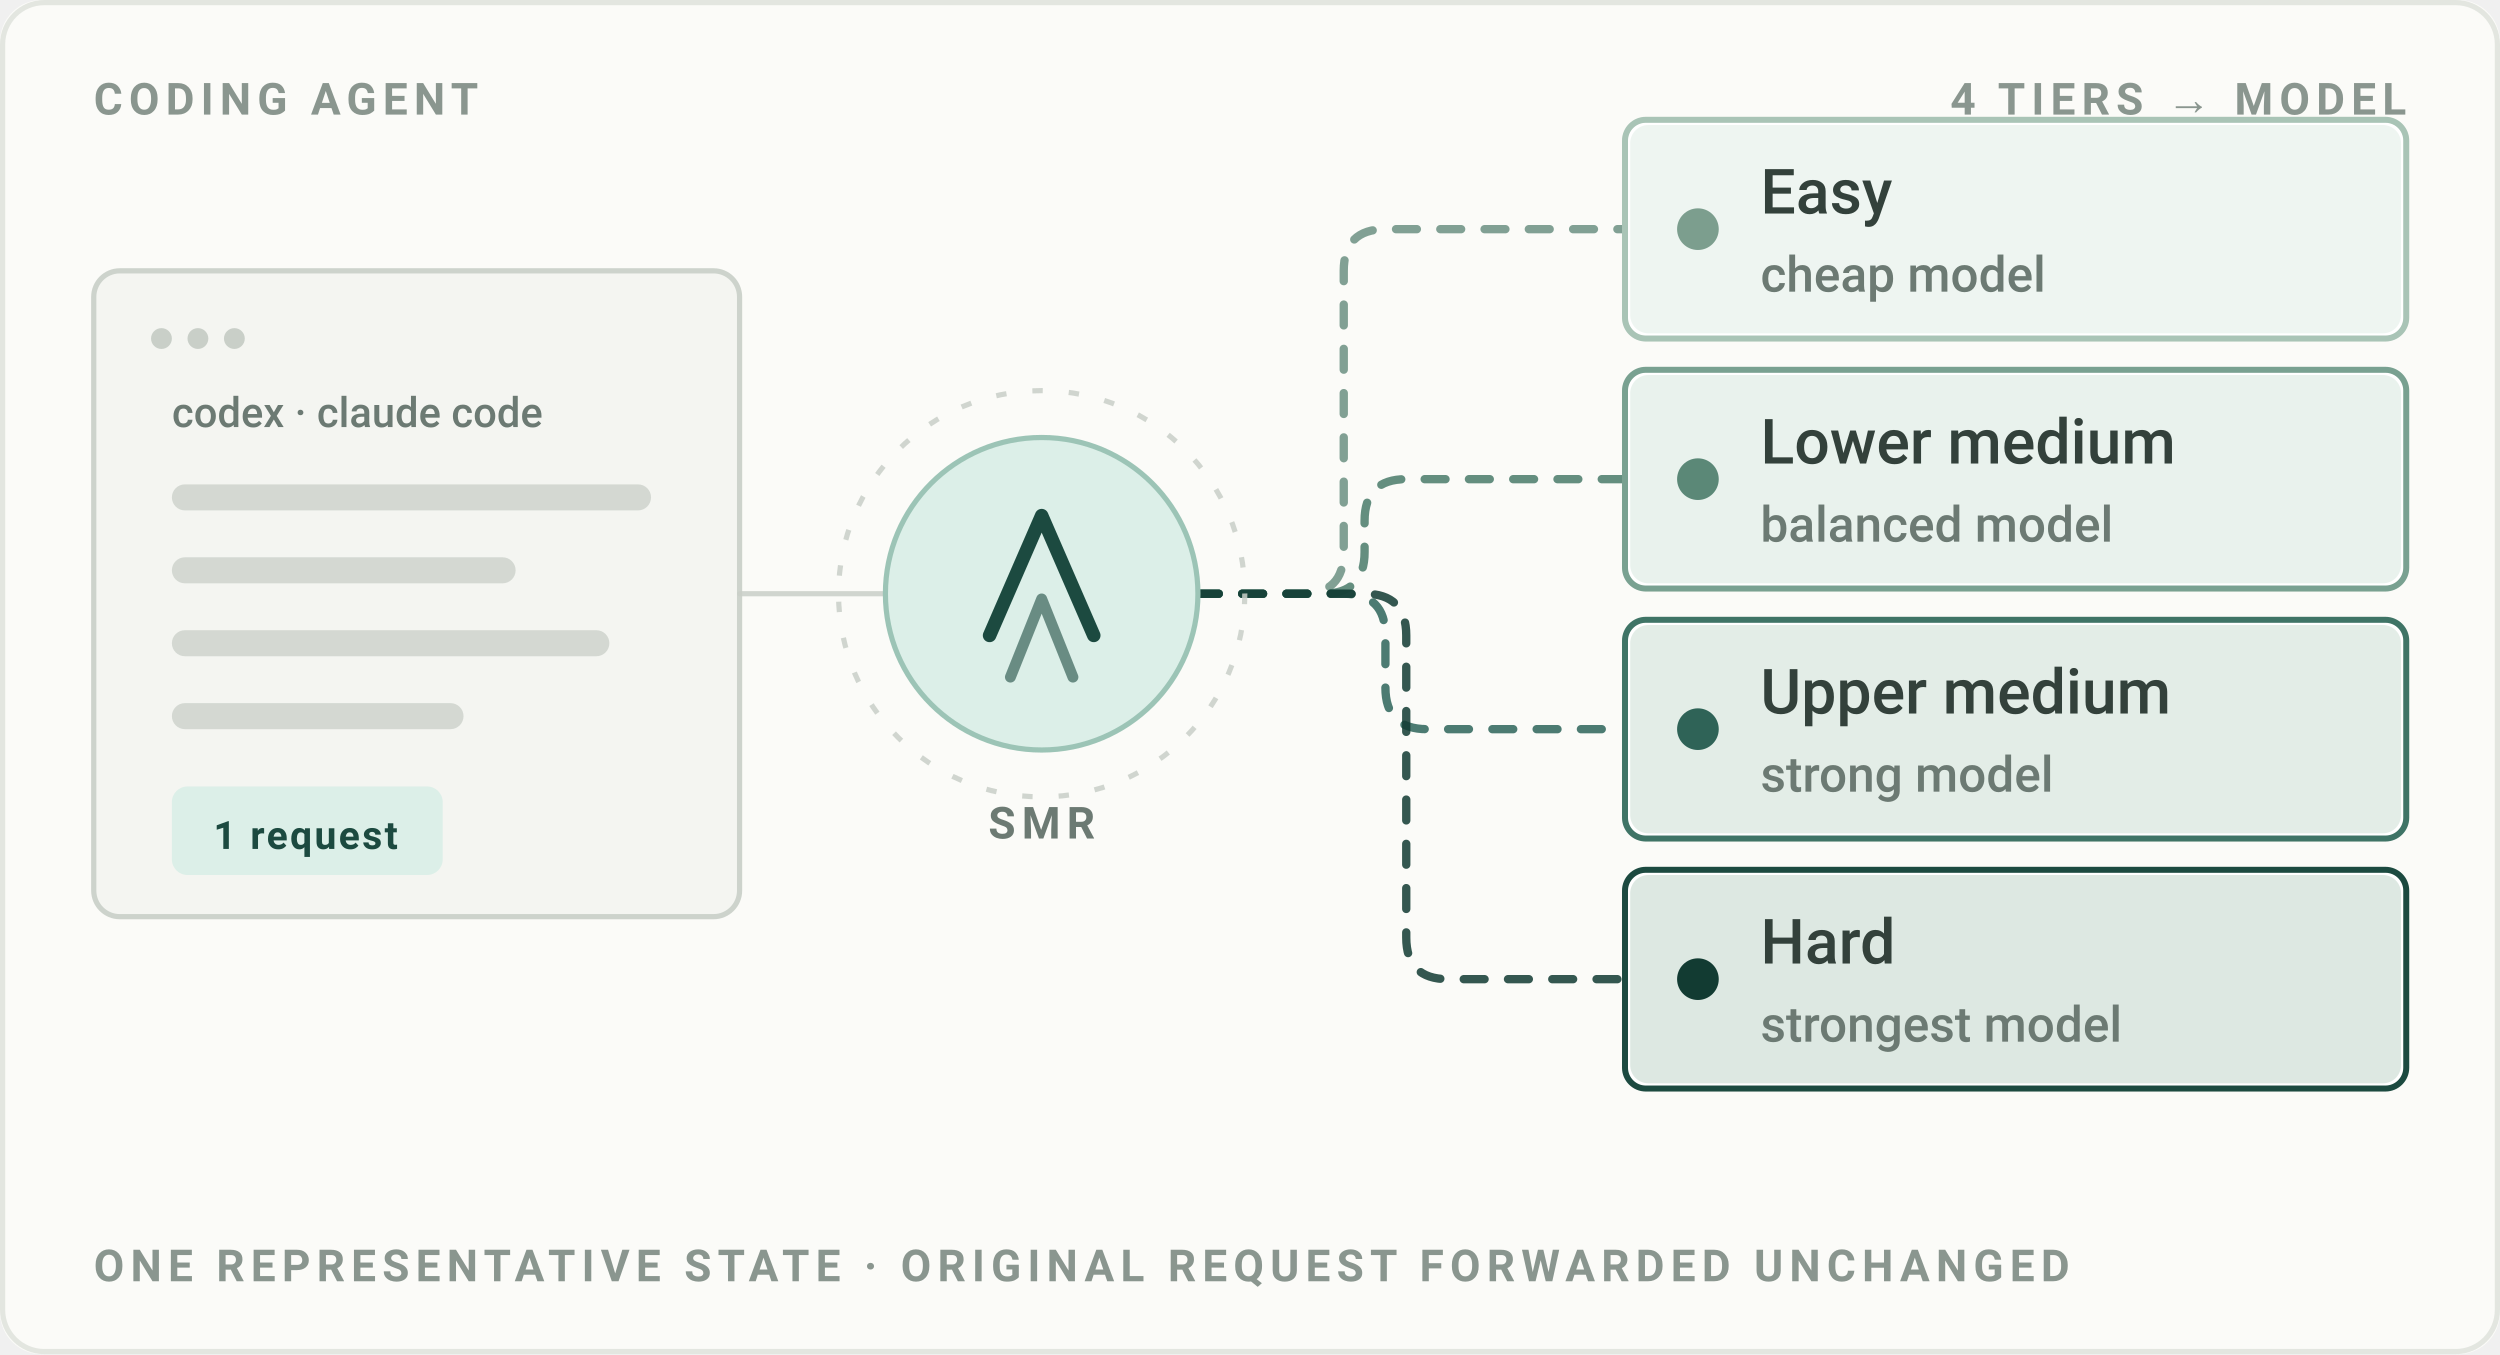
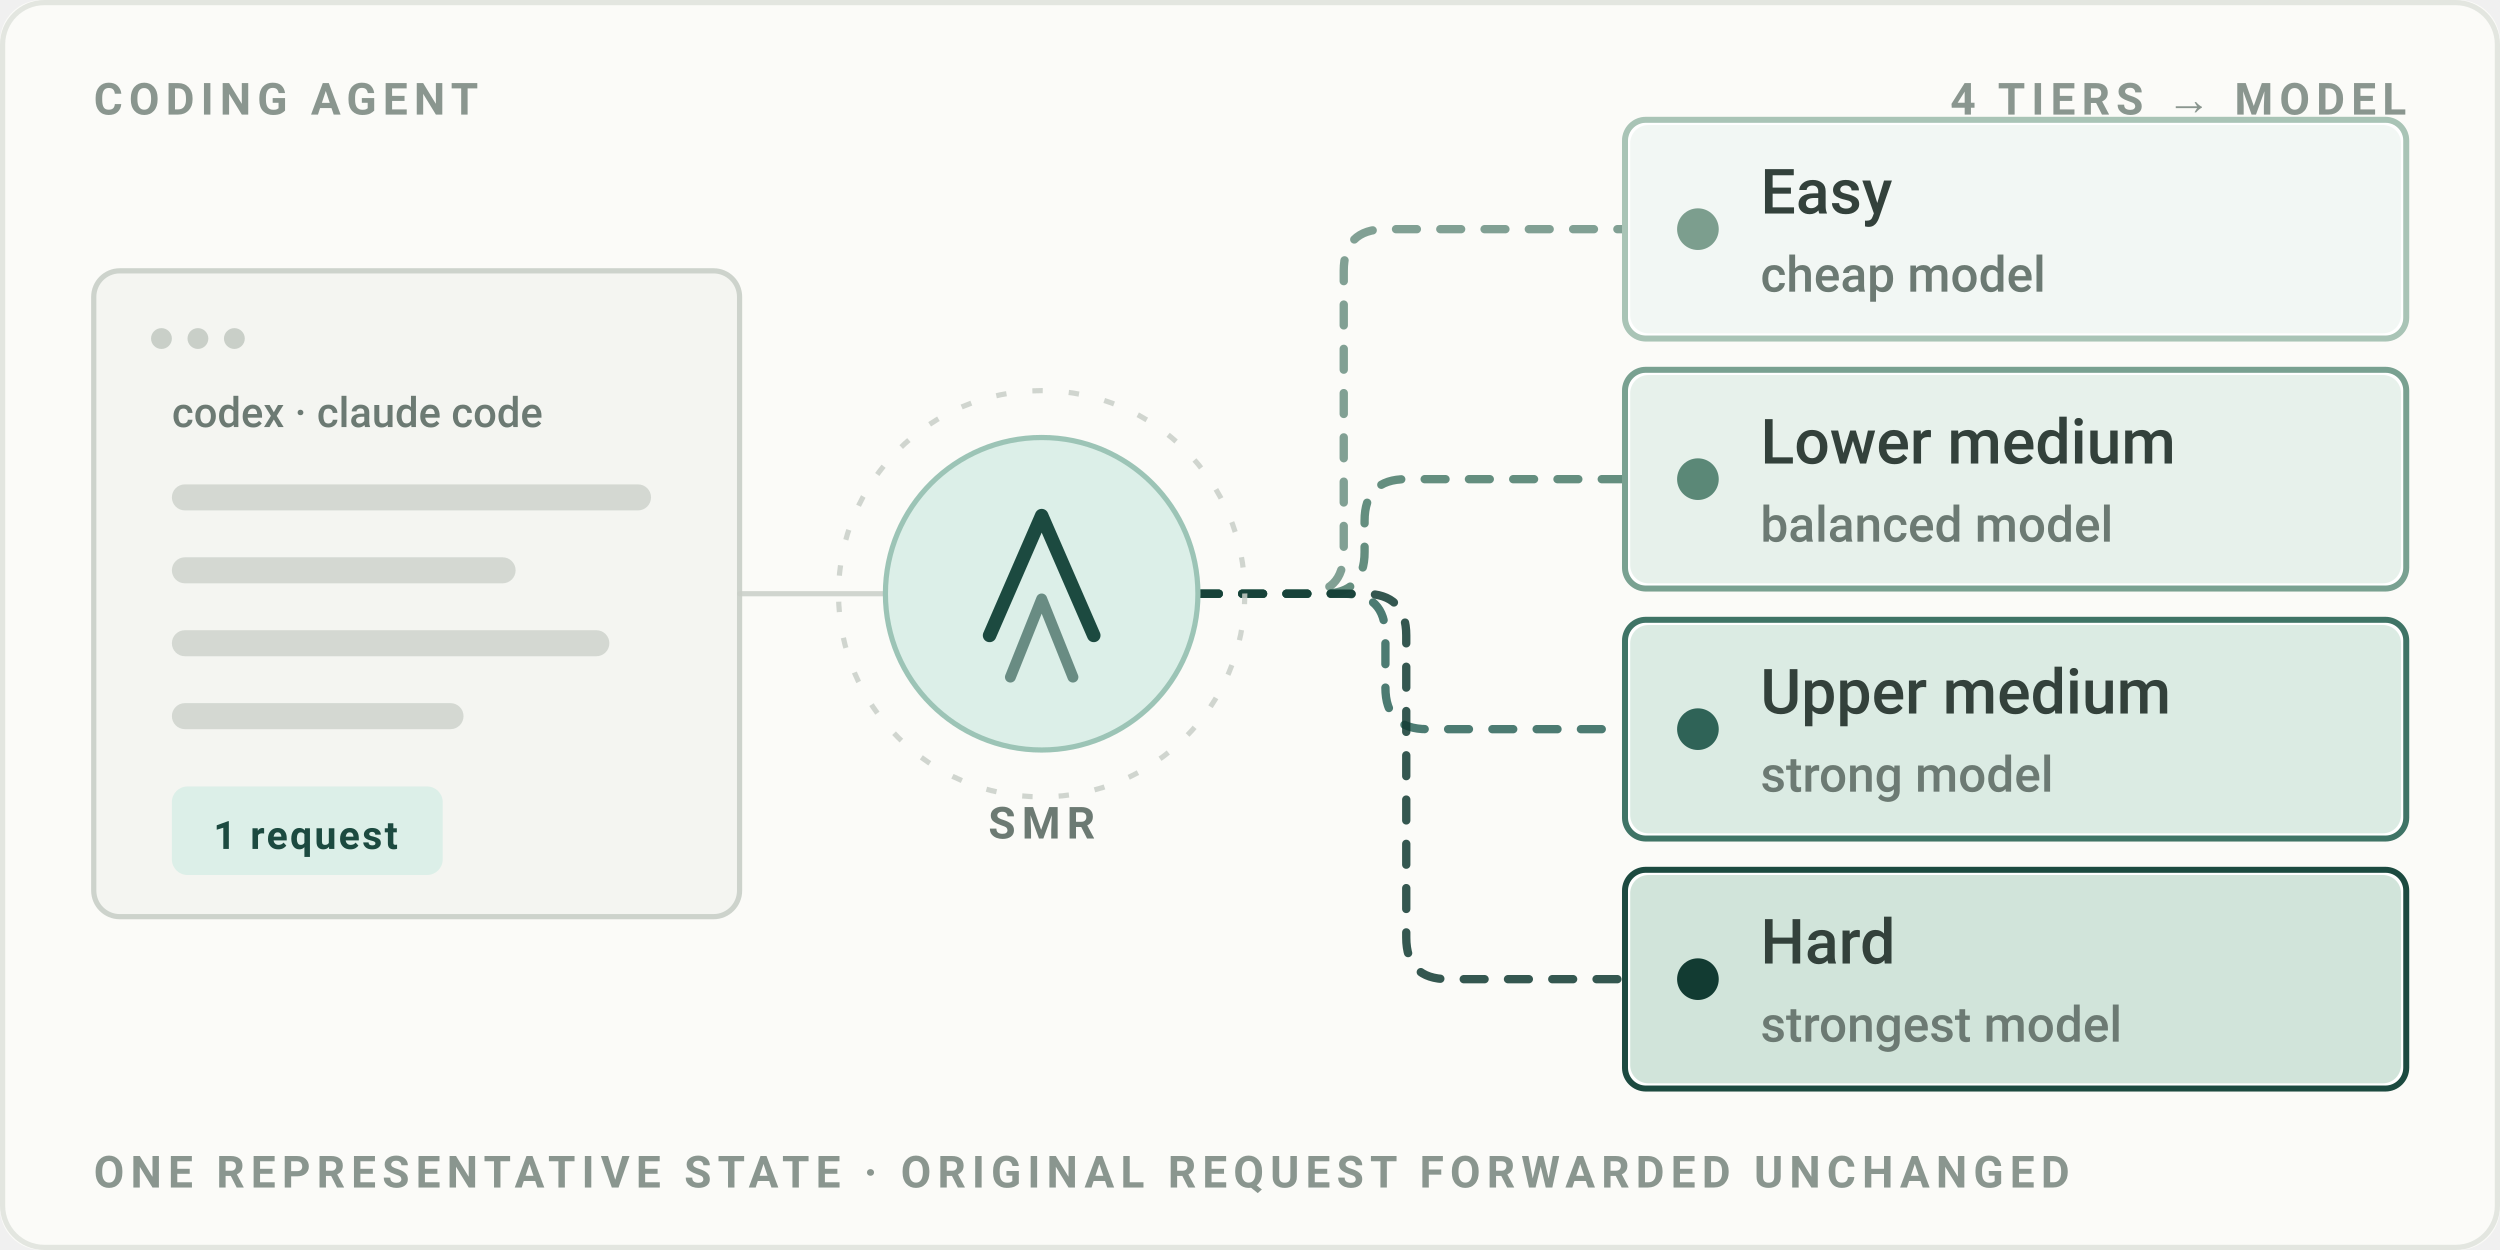
- <svg xmlns="http://www.w3.org/2000/svg" viewBox="0 0 480 260" width="480" height="260" role="img" aria-labelledby="flowTitle flowDesc">
+ <svg xmlns="http://www.w3.org/2000/svg" viewBox="0 0 480 240" width="480" height="240" role="img" aria-labelledby="flowTitle flowDesc">
  <defs>
    <style>
      .paper   { fill: #FBFBF8; }
      .frame   { fill: none; stroke: #E3E6E0; stroke-width: 1; }
      .eyebrow { fill: #8A968F; font: 600 8.5px/1 -apple-system, "Segoe UI", Roboto, "Helvetica Neue", Arial, sans-serif; letter-spacing: .14em; }
      .card    { fill: #F4F5F1; stroke: #CDD3CC; stroke-width: 1; }
      .dot     { fill: #C9CFC8; }
      .src-label { fill: #6C7A73; font: 500 8px/1 -apple-system, "Segoe UI", Roboto, "Helvetica Neue", Arial, sans-serif; }
      .src-line  { fill: #C9CFC8; opacity: .75; }
      .chip      { fill: #DCEFE8; }
      .chip-label { fill: #1C4A40; font: 700 7.5px/1 -apple-system, "Segoe UI", Roboto, "Helvetica Neue", Arial, sans-serif; letter-spacing: .06em; }
      .spine   { fill: none; stroke: #C9CFC8; stroke-width: 1; stroke-linecap: round; opacity: .85; }
      .bus     { fill: none; stroke: #C9CFC8; stroke-width: 1; stroke-linecap: round; stroke-dasharray: 2 5; opacity: .8; }
      .hub-orbit { fill: none; stroke: #C9CFC8; stroke-width: 1; stroke-dasharray: 2 5; opacity: .85; }
      .hub-disc  { fill: #DCEFE8; stroke: #9CC4B6; stroke-width: 1; }
      .hub-mark  { fill: none; stroke: #1C4A40; stroke-width: 2.6; stroke-linecap: round; stroke-linejoin: round; }
      .hub-mark-inner { opacity: .6; stroke-width: 2.1; }
      .hub-label { fill: #6C7A73; font: 700 8.5px/1 -apple-system, "Segoe UI", Roboto, "Helvetica Neue", Arial, sans-serif; letter-spacing: .14em; }
      .tile      { fill: #FFFFFF; stroke: #E3E6E0; stroke-width: 1; }
      .tile-tint { fill: #F1F6F3; }
      .tier-name { fill: #33413B; font: 550 12px/1 -apple-system, "Segoe UI", Roboto, "Helvetica Neue", Arial, sans-serif; }
      .tier-model { fill: #6C7A73; font: 500 9.5px/1 -apple-system, "Segoe UI", Roboto, "Helvetica Neue", Arial, sans-serif; }
      .route  { fill: none; stroke-width: 1.6; stroke-linecap: round; stroke-dasharray: 4 4.5; opacity: .85; }
      .easy   { stroke: #6C9182; } .easy-fill   { fill: #7C9E8E; }
      .lower  { stroke: #4A7B6A; } .lower-fill  { fill: #5B8877; }
      .upper  { stroke: #2E655A; } .upper-fill  { fill: #2F6357; }
      .hard   { stroke: #123B32; } .hard-fill   { fill: #123B32; }
      .scan   { fill: #1C4A40; opacity: 0; }
      @media (prefers-reduced-motion: reduce) {
        .motion { display: none; }
      }
    </style>
  </defs>
-   <rect class="paper" x="0" y="0" width="480" height="260" rx="8" />
-   <rect class="frame" x="0.5" y="0.5" width="479" height="259" rx="8" />
+   <rect class="paper" x="0" y="0" width="480" height="240" rx="8" />
+   <rect class="frame" x="0.5" y="0.5" width="479" height="239" rx="8" />
  <text class="eyebrow" x="18" y="22">CODING AGENT</text>
  <text class="eyebrow" x="462" y="22" text-anchor="end">4 TIERS → MODEL</text>
  <g>
    <rect class="card" x="18" y="52" width="124" height="124" rx="5" />
    <circle class="dot" cx="31" cy="65" r="2" />
    <circle class="dot" cx="38" cy="65" r="2" />
    <circle class="dot" cx="45" cy="65" r="2" />
    <text class="src-label" x="33" y="82">codex · claude code</text>
    <rect class="src-line" x="33" y="93" width="92" height="5" rx="2.5" />
    <rect class="src-line" x="33" y="107" width="66" height="5" rx="2.5" />
    <rect class="src-line" x="33" y="121" width="84" height="5" rx="2.5" />
    <rect class="src-line" x="33" y="135" width="56" height="5" rx="2.5" />
    <rect class="chip" x="33" y="151" width="52" height="17" rx="3" />
    <text class="chip-label" x="41" y="163">1 request</text>
    <rect class="scan" x="28" y="88" width="104" height="2" rx="1">
      <animate class="motion" attributeName="opacity" values="0;0.85;0.4;0" keyTimes="0;0.15;0.6;0.72" dur="5s" repeatCount="indefinite" />
      <animateTransform class="motion" attributeName="transform" type="translate" values="0 0; 0 68; 0 68; 0 0" keyTimes="0;0.6;0.72;1" dur="5s" repeatCount="indefinite" />
    </rect>
  </g>
  <path class="spine" d="M142 114H172" />
  <path class="route easy" d="M230 114H250Q258 114 258 106V52Q258 44 266 44H312" />
  <path class="route lower" d="M230 114H254Q262 114 262 106V100Q262 92 270 92H312" />
  <path class="route upper" d="M230 114H258Q266 114 266 122V132Q266 140 274 140H312" />
  <path class="route hard" d="M230 114H262Q270 114 270 122V180Q270 188 278 188H312" />
  <g class="motion">
    <circle class="easy-fill" r="3.2" cx="0" cy="0" opacity="0">
      <animateMotion dur="8s" begin="0s" repeatCount="indefinite" path="M230 114H250Q258 114 258 106V52Q258 44 266 44H312" />
      <animate attributeName="opacity" values="0;1;1;0;0" keyTimes="0;0.04;0.2;0.25;1" dur="8s" begin="0s" repeatCount="indefinite" />
    </circle>
    <circle class="lower-fill" r="3.2" cx="0" cy="0" opacity="0">
      <animateMotion dur="8s" begin="2s" repeatCount="indefinite" path="M230 114H254Q262 114 262 106V100Q262 92 270 92H312" />
      <animate attributeName="opacity" values="0;1;1;0;0" keyTimes="0;0.04;0.2;0.25;1" dur="8s" begin="2s" repeatCount="indefinite" />
    </circle>
    <circle class="upper-fill" r="3.2" cx="0" cy="0" opacity="0">
      <animateMotion dur="8s" begin="4s" repeatCount="indefinite" path="M230 114H258Q266 114 266 122V132Q266 140 274 140H312" />
      <animate attributeName="opacity" values="0;1;1;0;0" keyTimes="0;0.04;0.2;0.25;1" dur="8s" begin="4s" repeatCount="indefinite" />
    </circle>
    <circle class="hard-fill" r="3.2" cx="0" cy="0" opacity="0">
      <animateMotion dur="8s" begin="6s" repeatCount="indefinite" path="M230 114H262Q270 114 270 122V180Q270 188 278 188H312" />
      <animate attributeName="opacity" values="0;1;1;0;0" keyTimes="0;0.04;0.2;0.25;1" dur="8s" begin="6s" repeatCount="indefinite" />
    </circle>
  </g>
  <g>
    <circle class="hub-orbit" cx="200" cy="114" r="39">
      <animateTransform class="motion" attributeName="transform" type="rotate" from="0 200 114" to="360 200 114" dur="26s" repeatCount="indefinite" />
    </circle>
    <circle class="hub-disc" cx="200" cy="114" r="30" />
    <path class="hub-mark" d="M190 122 200 99 210 122" />
    <path class="hub-mark hub-mark-inner" d="M194 130 200 115 206 130" />
    <text class="hub-label" x="200" y="161" text-anchor="middle">SMR</text>
    <circle class="motion" cx="200" cy="114" r="30" fill="none" stroke="#1C4A40" stroke-width="1.2" opacity="0">
      <animate attributeName="r" values="30;46" dur="2.6s" repeatCount="indefinite" />
      <animate attributeName="opacity" values="0.45;0" dur="2.6s" repeatCount="indefinite" />
    </circle>
  </g>
  <g>
    <rect class="tile" x="312" y="23" width="150" height="42" rx="4" />
-     <rect x="313" y="24" width="148" height="40" rx="3.5" fill="#EEF5F1" />
+     <rect x="313" y="24" width="148" height="40" rx="3.5" fill="#F2F7F4" />
    <rect x="312" y="23" width="150" height="42" rx="4" fill="none" stroke="#A9C4B6" stroke-width="1.15" />
    <circle class="easy-fill" cx="326" cy="44" r="4" />
    <text class="tier-name" x="338" y="41">Easy</text>
    <text class="tier-model" x="338" y="56">cheap model</text>
  </g>
  <g>
    <rect class="tile" x="312" y="71" width="150" height="42" rx="4" />
-     <rect x="313" y="72" width="148" height="40" rx="3.5" fill="#E9F2ED" />
+     <rect x="313" y="72" width="148" height="40" rx="3.5" fill="#E7F1EB" />
    <rect x="312" y="71" width="150" height="42" rx="4" fill="none" stroke="#79A191" stroke-width="1.15" />
    <circle class="lower-fill" cx="326" cy="92" r="4" />
    <text class="tier-name" x="338" y="89">Lower medium</text>
    <text class="tier-model" x="338" y="104">balanced model</text>
  </g>
  <g>
    <rect class="tile" x="312" y="119" width="150" height="42" rx="4" />
-     <rect x="313" y="120" width="148" height="40" rx="3.5" fill="#E3EDE7" />
+     <rect x="313" y="120" width="148" height="40" rx="3.5" fill="#DBEBE3" />
    <rect x="312" y="119" width="150" height="42" rx="4" fill="none" stroke="#3F7466" stroke-width="1.15" />
    <circle class="upper-fill" cx="326" cy="140" r="4" />
    <text class="tier-name" x="338" y="137">Upper medium</text>
    <text class="tier-model" x="338" y="152">strong model</text>
  </g>
  <g>
    <rect class="tile" x="312" y="167" width="150" height="42" rx="4" />
-     <rect x="313" y="168" width="148" height="40" rx="3.5" fill="#DDE8E2" />
+     <rect x="313" y="168" width="148" height="40" rx="3.5" fill="#D1E4DA" />
    <rect x="312" y="167" width="150" height="42" rx="4" fill="none" stroke="#1C4A40" stroke-width="1.15" />
    <circle class="hard-fill" cx="326" cy="188" r="4" />
    <text class="tier-name" x="338" y="185">Hard</text>
    <text class="tier-model" x="338" y="200">strongest model</text>
  </g>
-   <text class="eyebrow" x="18" y="246">ONE REPRESENTATIVE STATE · ORIGINAL REQUEST FORWARDED UNCHANGED</text>
+   <text class="eyebrow" x="18" y="228">ONE REPRESENTATIVE STATE · ORIGINAL REQUEST FORWARDED UNCHANGED</text>
</svg>
